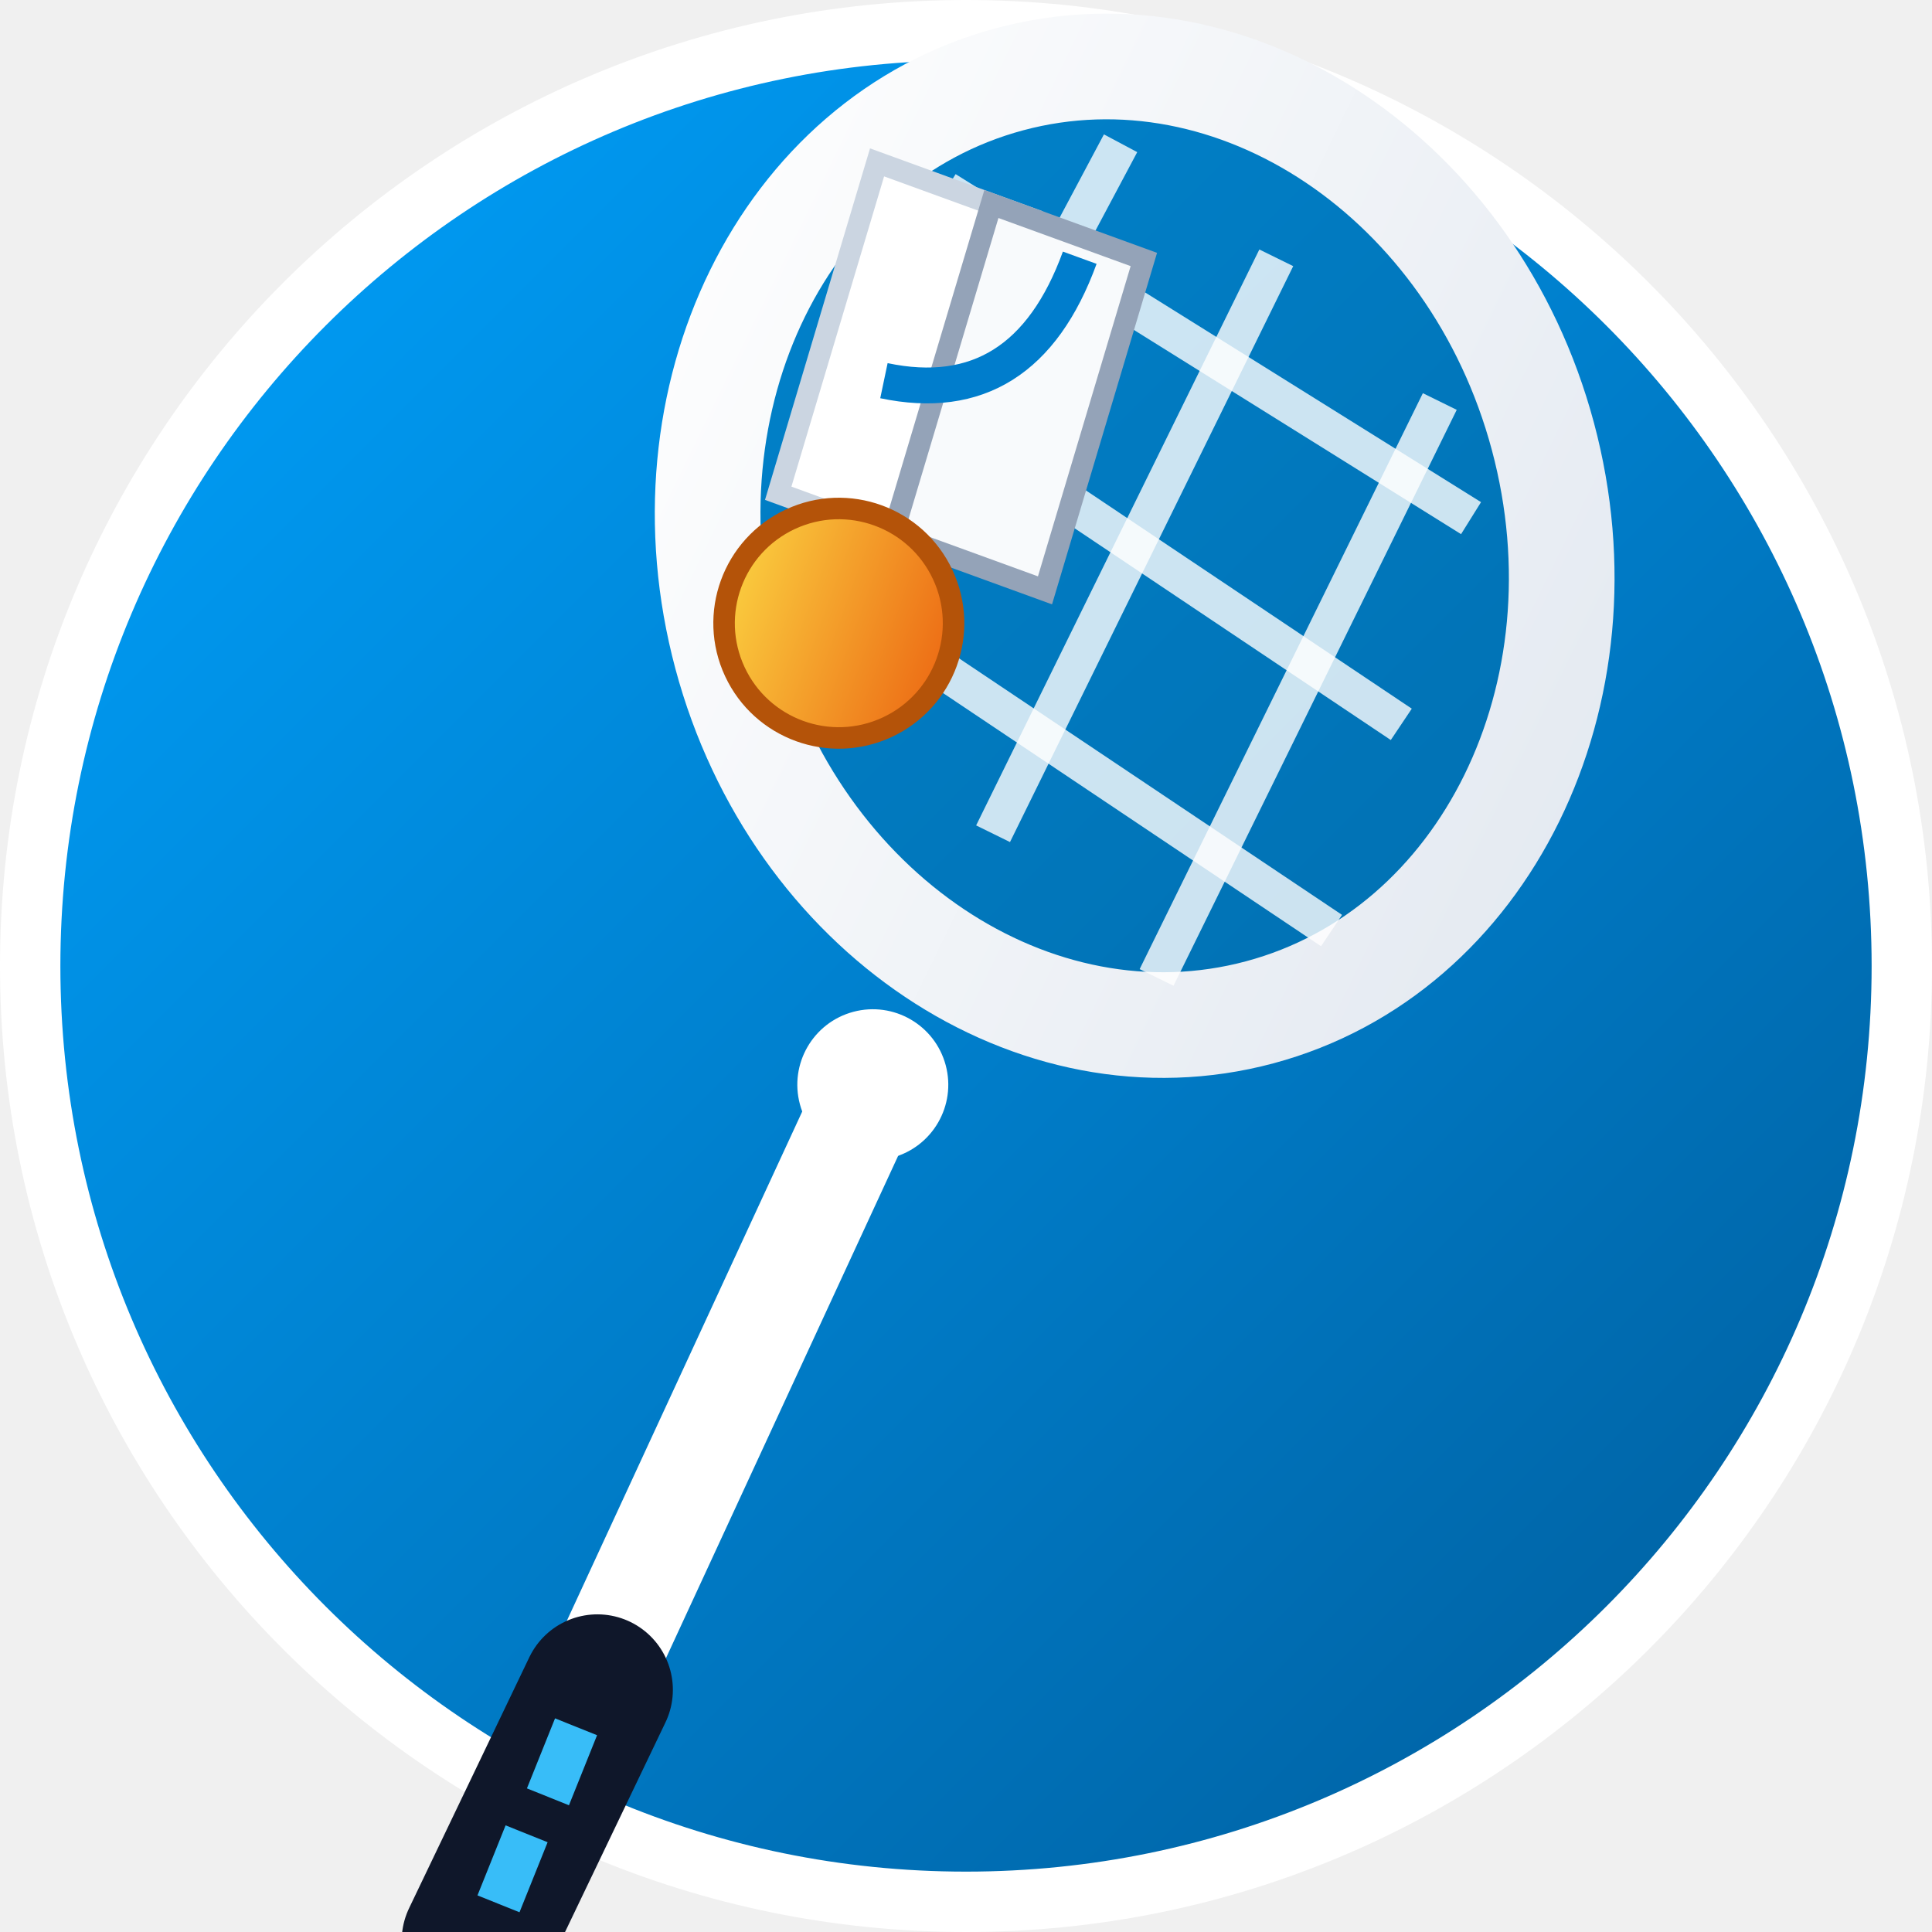
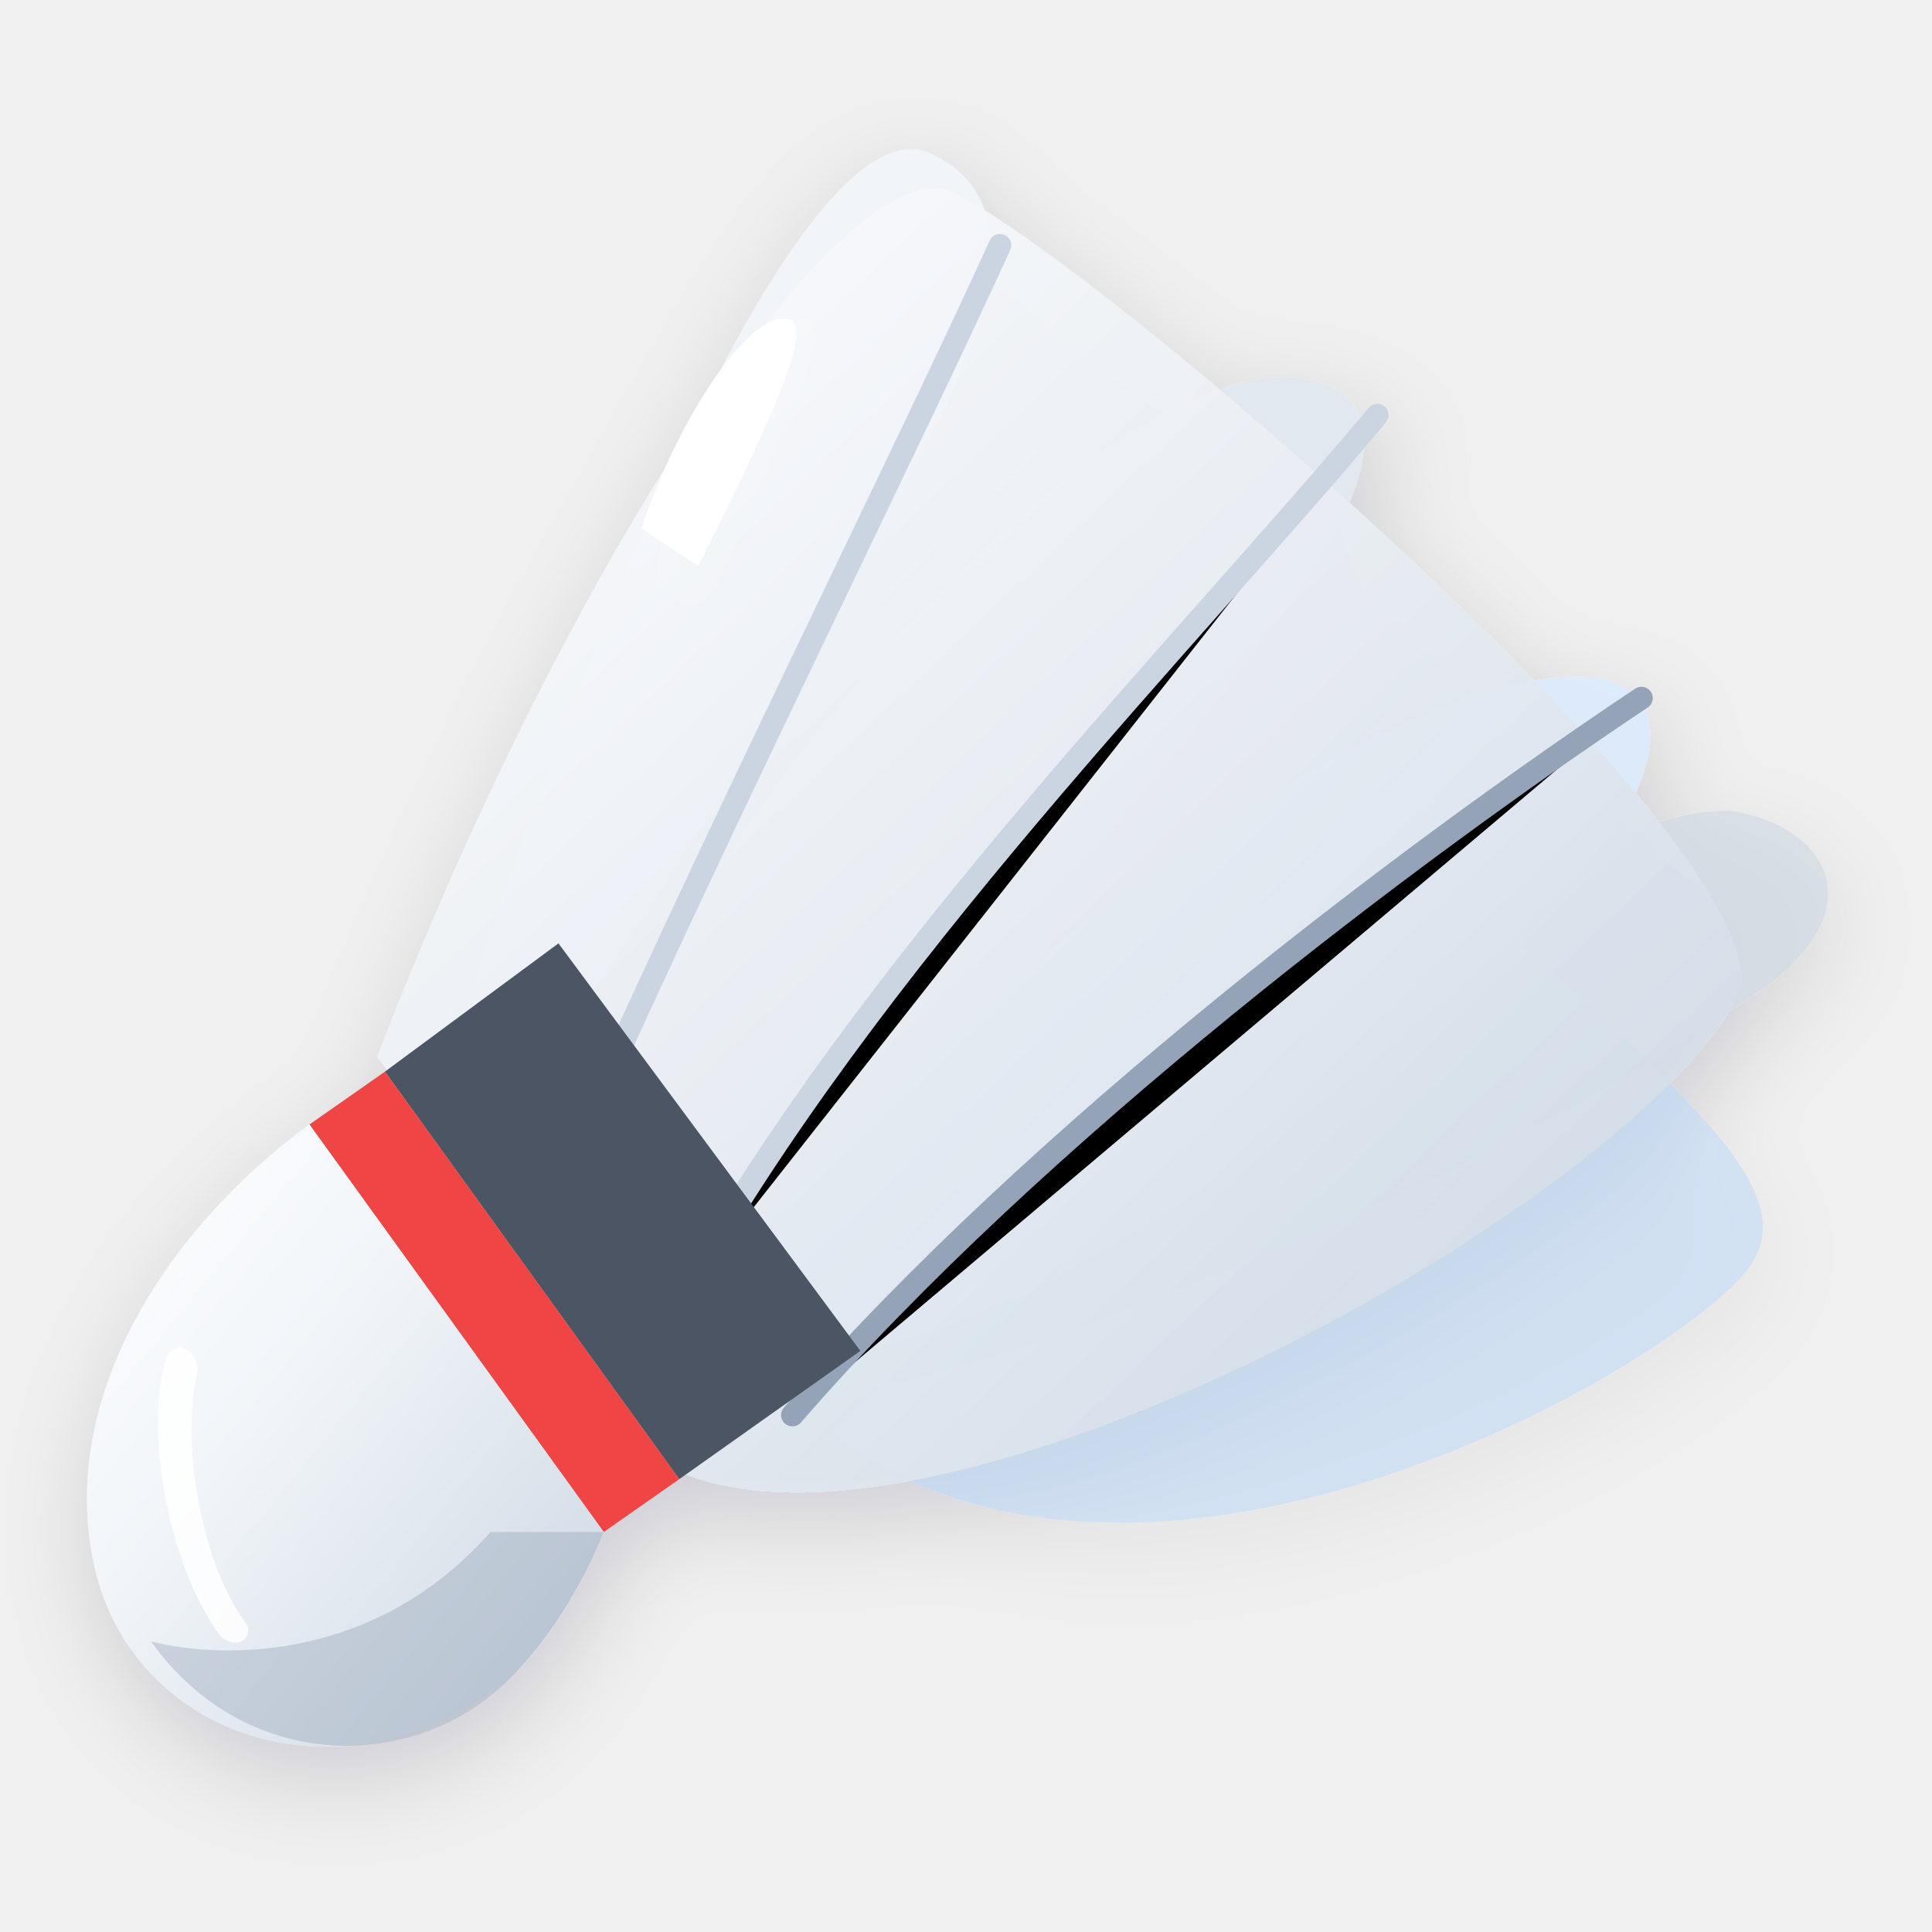
- <svg xmlns="http://www.w3.org/2000/svg" viewBox="0 0 128 128" width="128" height="128">
+ <svg xmlns="http://www.w3.org/2000/svg" viewBox="0 0 512 512" width="512" height="512">
  <defs>
-     <linearGradient id="bgGrad" x1="0%" y1="0%" x2="100%" y2="100%">
-       <stop offset="0%" stop-color="#00A3FF" />
-       <stop offset="100%" stop-color="#005B99" />
+     <linearGradient id="featherGrad1" x1="0%" y1="0%" x2="100%" y2="100%">
+       <stop offset="0%" stop-color="#FFFFFF" />
+       <stop offset="60%" stop-color="#E2E8F0" />
+       <stop offset="100%" stop-color="#CBD5E1" />
    </linearGradient>
-     <linearGradient id="racketRim" x1="0%" y1="0%" x2="100%" y2="100%">
-       <stop offset="0%" stop-color="#FFFFFF" />
-       <stop offset="100%" stop-color="#E2E8F0" />
+     <linearGradient id="featherGrad2" x1="0%" y1="0%" x2="100%" y2="100%">
+       <stop offset="0%" stop-color="#F8FAFC" />
+       <stop offset="50%" stop-color="#E2E8F0" />
+       <stop offset="100%" stop-color="#94A3B8" />
    </linearGradient>
    <linearGradient id="corkGrad" x1="0%" y1="0%" x2="100%" y2="100%">
-       <stop offset="0%" stop-color="#FDE047" />
-       <stop offset="100%" stop-color="#EA580C" />
+       <stop offset="0%" stop-color="#FFFFFF" />
+       <stop offset="40%" stop-color="#F1F5F9" />
+       <stop offset="100%" stop-color="#CBD5E1" />
    </linearGradient>
+     <filter id="subtleShadow" x="-10%" y="-10%" width="120%" height="120%">
+       <feDropShadow dx="2" dy="8" stdDeviation="12" flood-color="#0F172A" flood-opacity="0.15" />
+     </filter>
  </defs>
-   <circle cx="64" cy="64" r="62" fill="url(#bgGrad)" stroke="#FFFFFF" stroke-width="4" />
-   <g transform="rotate(-15 64 64)">
-     <line x1="56" y1="70" x2="26" y2="106" stroke="#FFFFFF" stroke-width="7" stroke-linecap="round" />
-     <line x1="28" y1="104" x2="16" y2="118" stroke="#0F172A" stroke-width="10" stroke-linecap="round" />
-     <line x1="26" y1="106" x2="23" y2="110" stroke="#38BDF8" stroke-width="3" />
-     <line x1="21" y1="112" x2="18" y2="116" stroke="#38BDF8" stroke-width="3" />
-     <circle cx="56" cy="70" r="5" fill="#FFFFFF" />
-     <ellipse cx="82" cy="40" rx="28" ry="32" fill="#0369A1" fill-opacity="0.4" stroke="url(#racketRim)" stroke-width="7" />
-     <line x1="68" y1="24" x2="96" y2="56" stroke="#FFFFFF" stroke-width="2.5" stroke-opacity="0.8" />
-     <line x1="60" y1="36" x2="88" y2="68" stroke="#FFFFFF" stroke-width="2.5" stroke-opacity="0.8" />
-     <line x1="76" y1="14" x2="104" y2="44" stroke="#FFFFFF" stroke-width="2.5" stroke-opacity="0.8" />
-     <line x1="96" y1="24" x2="68" y2="56" stroke="#FFFFFF" stroke-width="2.5" stroke-opacity="0.8" />
-     <line x1="88" y1="14" x2="60" y2="44" stroke="#FFFFFF" stroke-width="2.5" stroke-opacity="0.8" />
-     <line x1="104" y1="36" x2="76" y2="68" stroke="#FFFFFF" stroke-width="2.5" stroke-opacity="0.8" />
-   </g>
-   <g transform="translate(34, 22) scale(0.95) rotate(-25)">
-     <polygon points="12,18 28,0 36,8 20,26" fill="#FFFFFF" stroke="#CBD5E1" stroke-width="1.5" />
-     <polygon points="18,24 34,6 42,14 26,32" fill="#F8FAFC" stroke="#94A3B8" stroke-width="1.5" />
-     <path d="M22,14 Q30,20 38,12" stroke="#007DCC" stroke-width="2.5" fill="none" />
-     <circle cx="12" cy="28" r="8" fill="url(#corkGrad)" stroke="#B45309" stroke-width="1.5" />
+   <g filter="url(#subtleShadow)">
+     <path d="M220 380 L380 230 C460 300 480 320 460 340 C430 370 300 440 220 380 Z" fill="#93C5FD" fill-opacity="0.3" />
+     <path d="M220 370 C280 360 400 310 470 260 C495 240 485 220 460 215 C410 210 270 330 200 360 Z" fill="#CBD5E1" fill-opacity="0.6" />
+     <path d="M185 345 C230 280 370 170 425 180 C445 185 440 210 415 235 C360 290 230 395 185 345 Z" fill="#DBEAFE" fill-opacity="0.85" />
+     <path d="M150 310 C180 220 285 100 340 100 C365 100 370 120 345 155 C300 220 190 350 150 310 Z" fill="#E2E8F0" />
+     <path d="M120 280 C150 180 210 30 245 40 C270 50 270 80 235 135 C190 210 140 310 120 280 Z" fill="#F1F5F9" />
+     <path d="M175 145 C190 105 210 80 215 85 C220 90 205 120 190 155 C185 165 170 160 175 145 Z" fill="#FFFFFF" fill-opacity="0.9" />
+     <path d="M100 280 C150 150 220 45 250 50 C280 60 480 230 460 265 C430 320 250 420 180 390 Z" fill="url(#featherGrad1)" fill-opacity="0.95" />
+     <path d="M150 310 C185 230 240 120 265 65" stroke="#CBD5E1" stroke-width="6" stroke-linecap="round" />
+     <path d="M180 345 C230 255 315 170 365 110" stroke="#CBD5E1" stroke-width="6" stroke-linecap="round" />
+     <path d="M210 375 C275 300 375 225 435 185" stroke="#94A3B8" stroke-width="6" stroke-linecap="round" />
+     <path d="M170 140 C180 110 200 80 210 85 C215 90 200 120 185 150 Z" fill="#FFFFFF" />
+     <path d="M102 284 L180 392 L228 358 L148 250 Z" fill="#4B5563" />
+     <path d="M82 298 L160 406 L180 392 L102 284 Z" fill="#EF4444" />
+     <path d="M82 298 C45 325 15 370 25 415 C35 460 90 480 135 445 C145 435 154 421 160 406 Z" fill="url(#corkGrad)" />
+     <path d="M40 435 C65 470 110 470 135 445 C145 435 154 421 160 406 L130 406 C100 440 60 440 40 435 Z" fill="#94A3B8" fill-opacity="0.4" />
+     <path d="M52 365 C48 385 54 415 65 430 C68 434 62 438 58 433 C45 415 38 380 44 360 C46 354 54 358 52 365 Z" fill="#FFFFFF" fill-opacity="0.85" />
  </g>
</svg>
